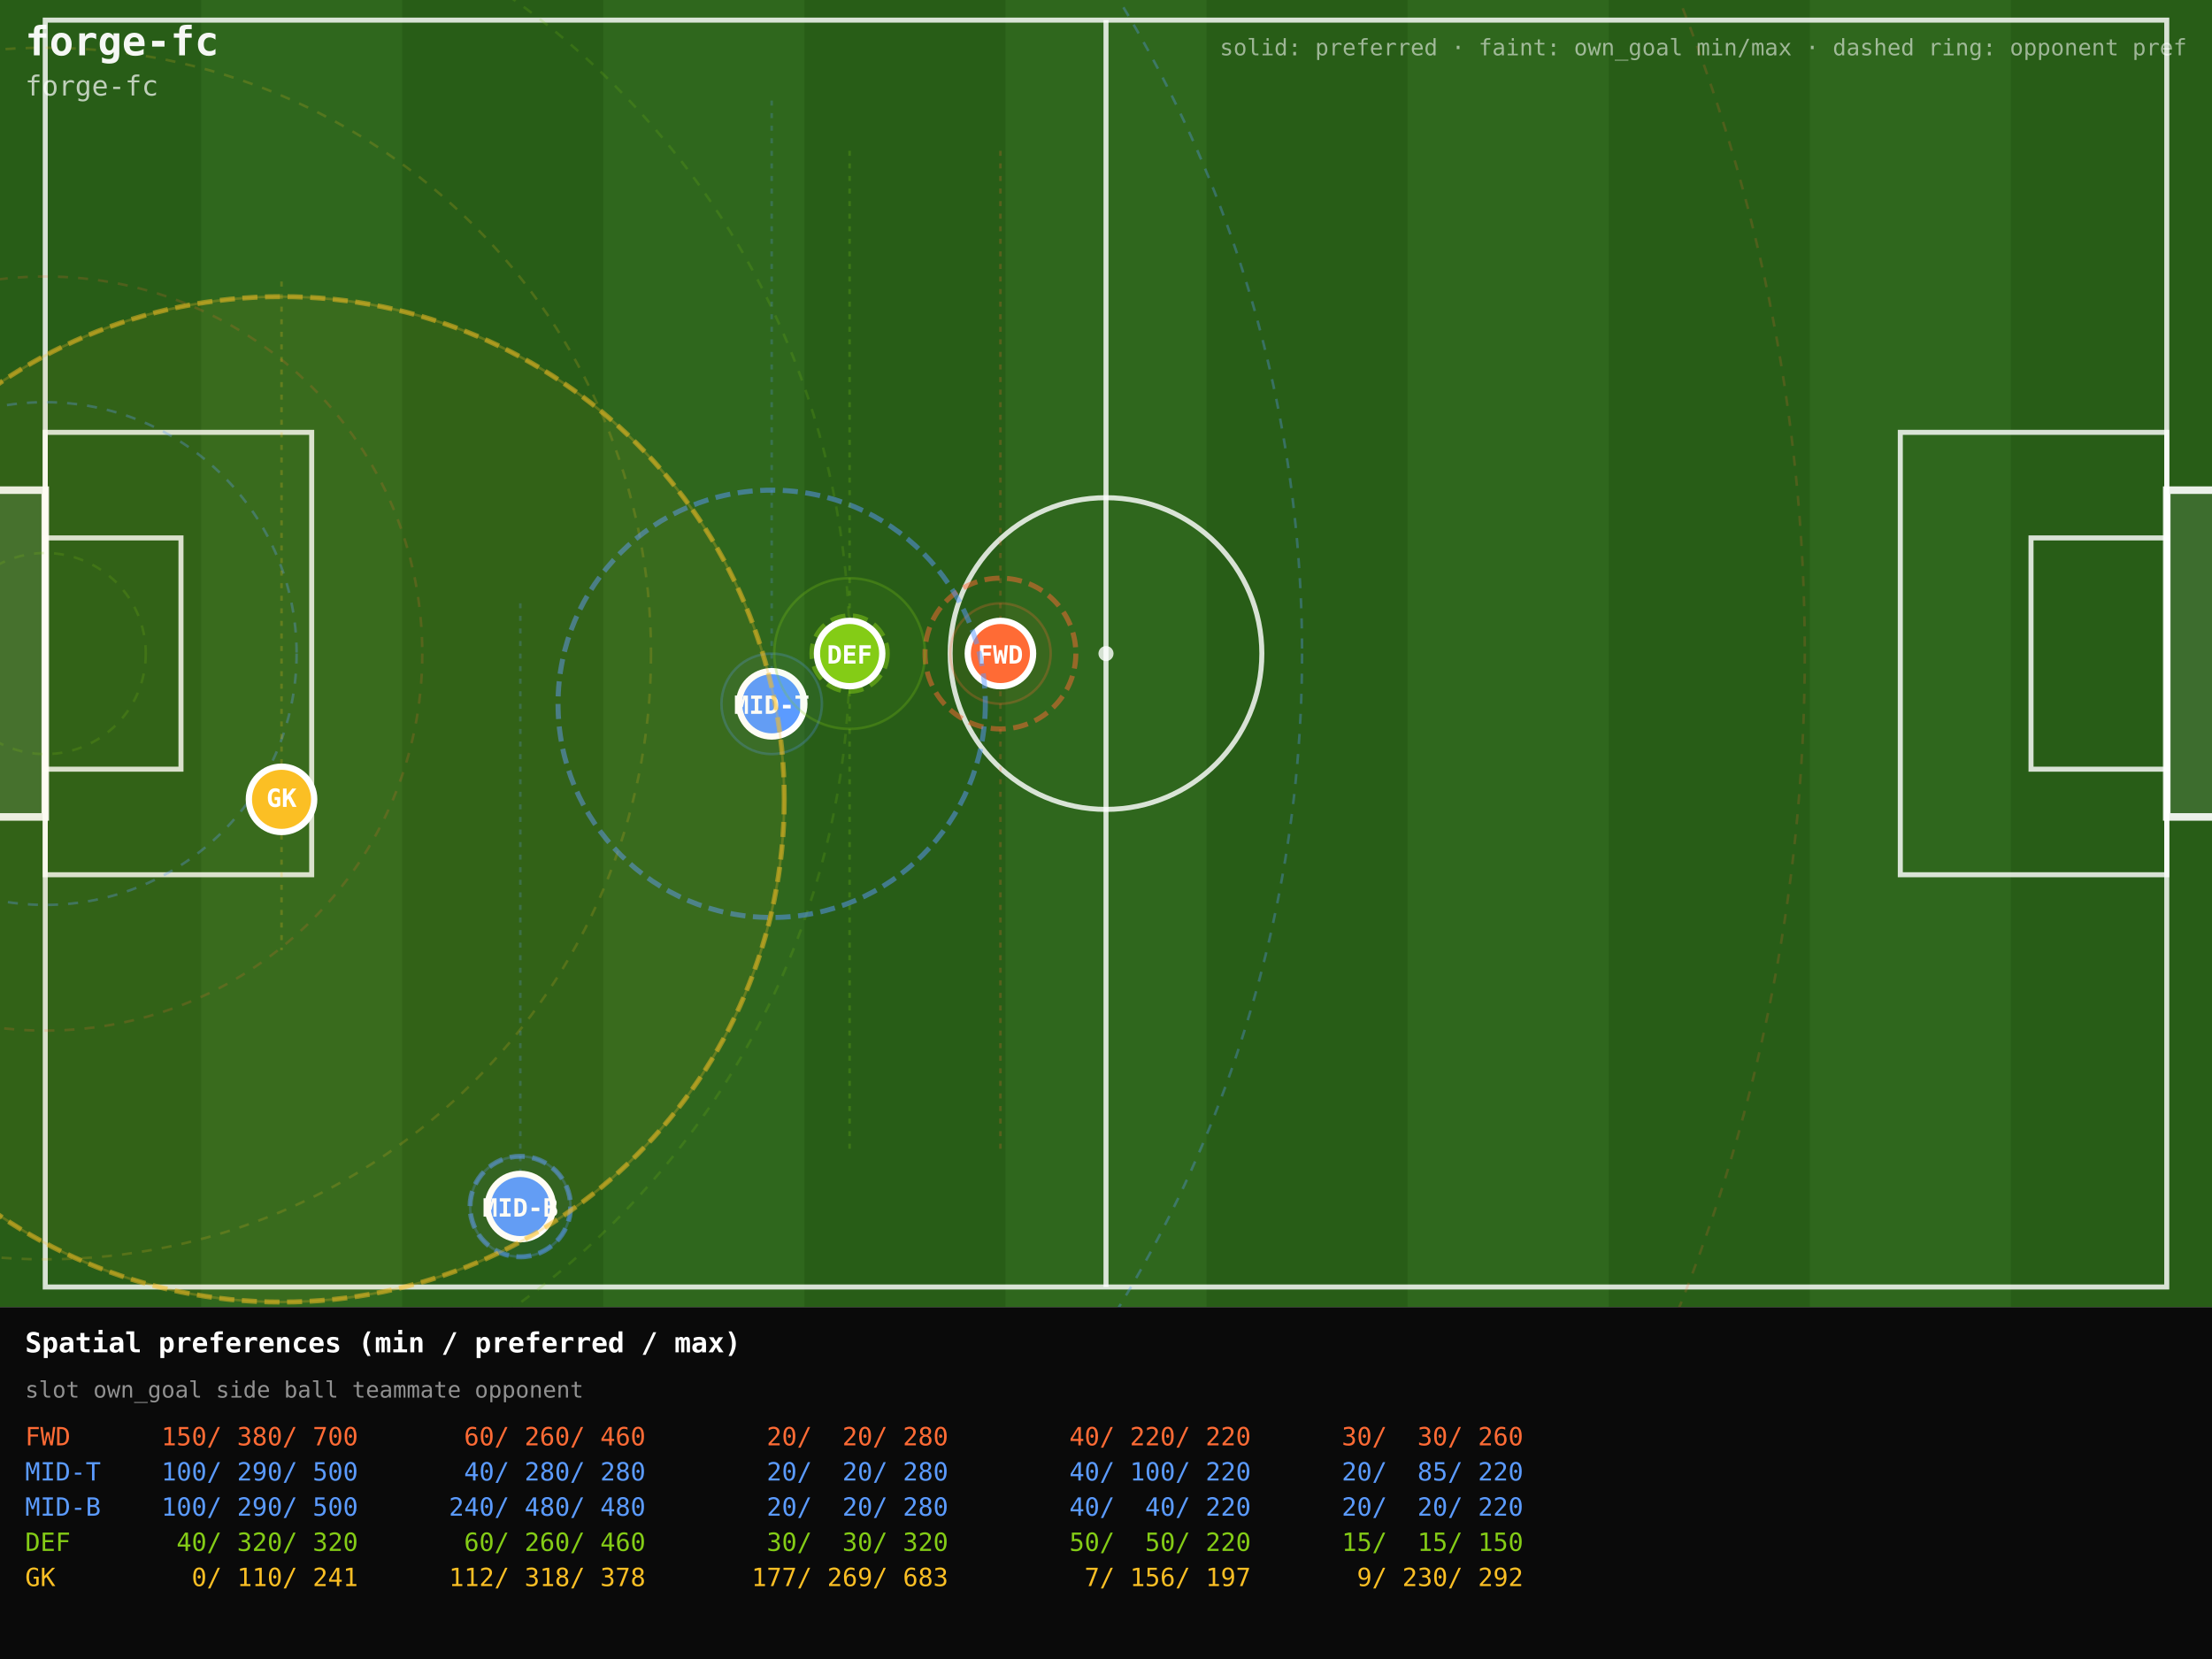
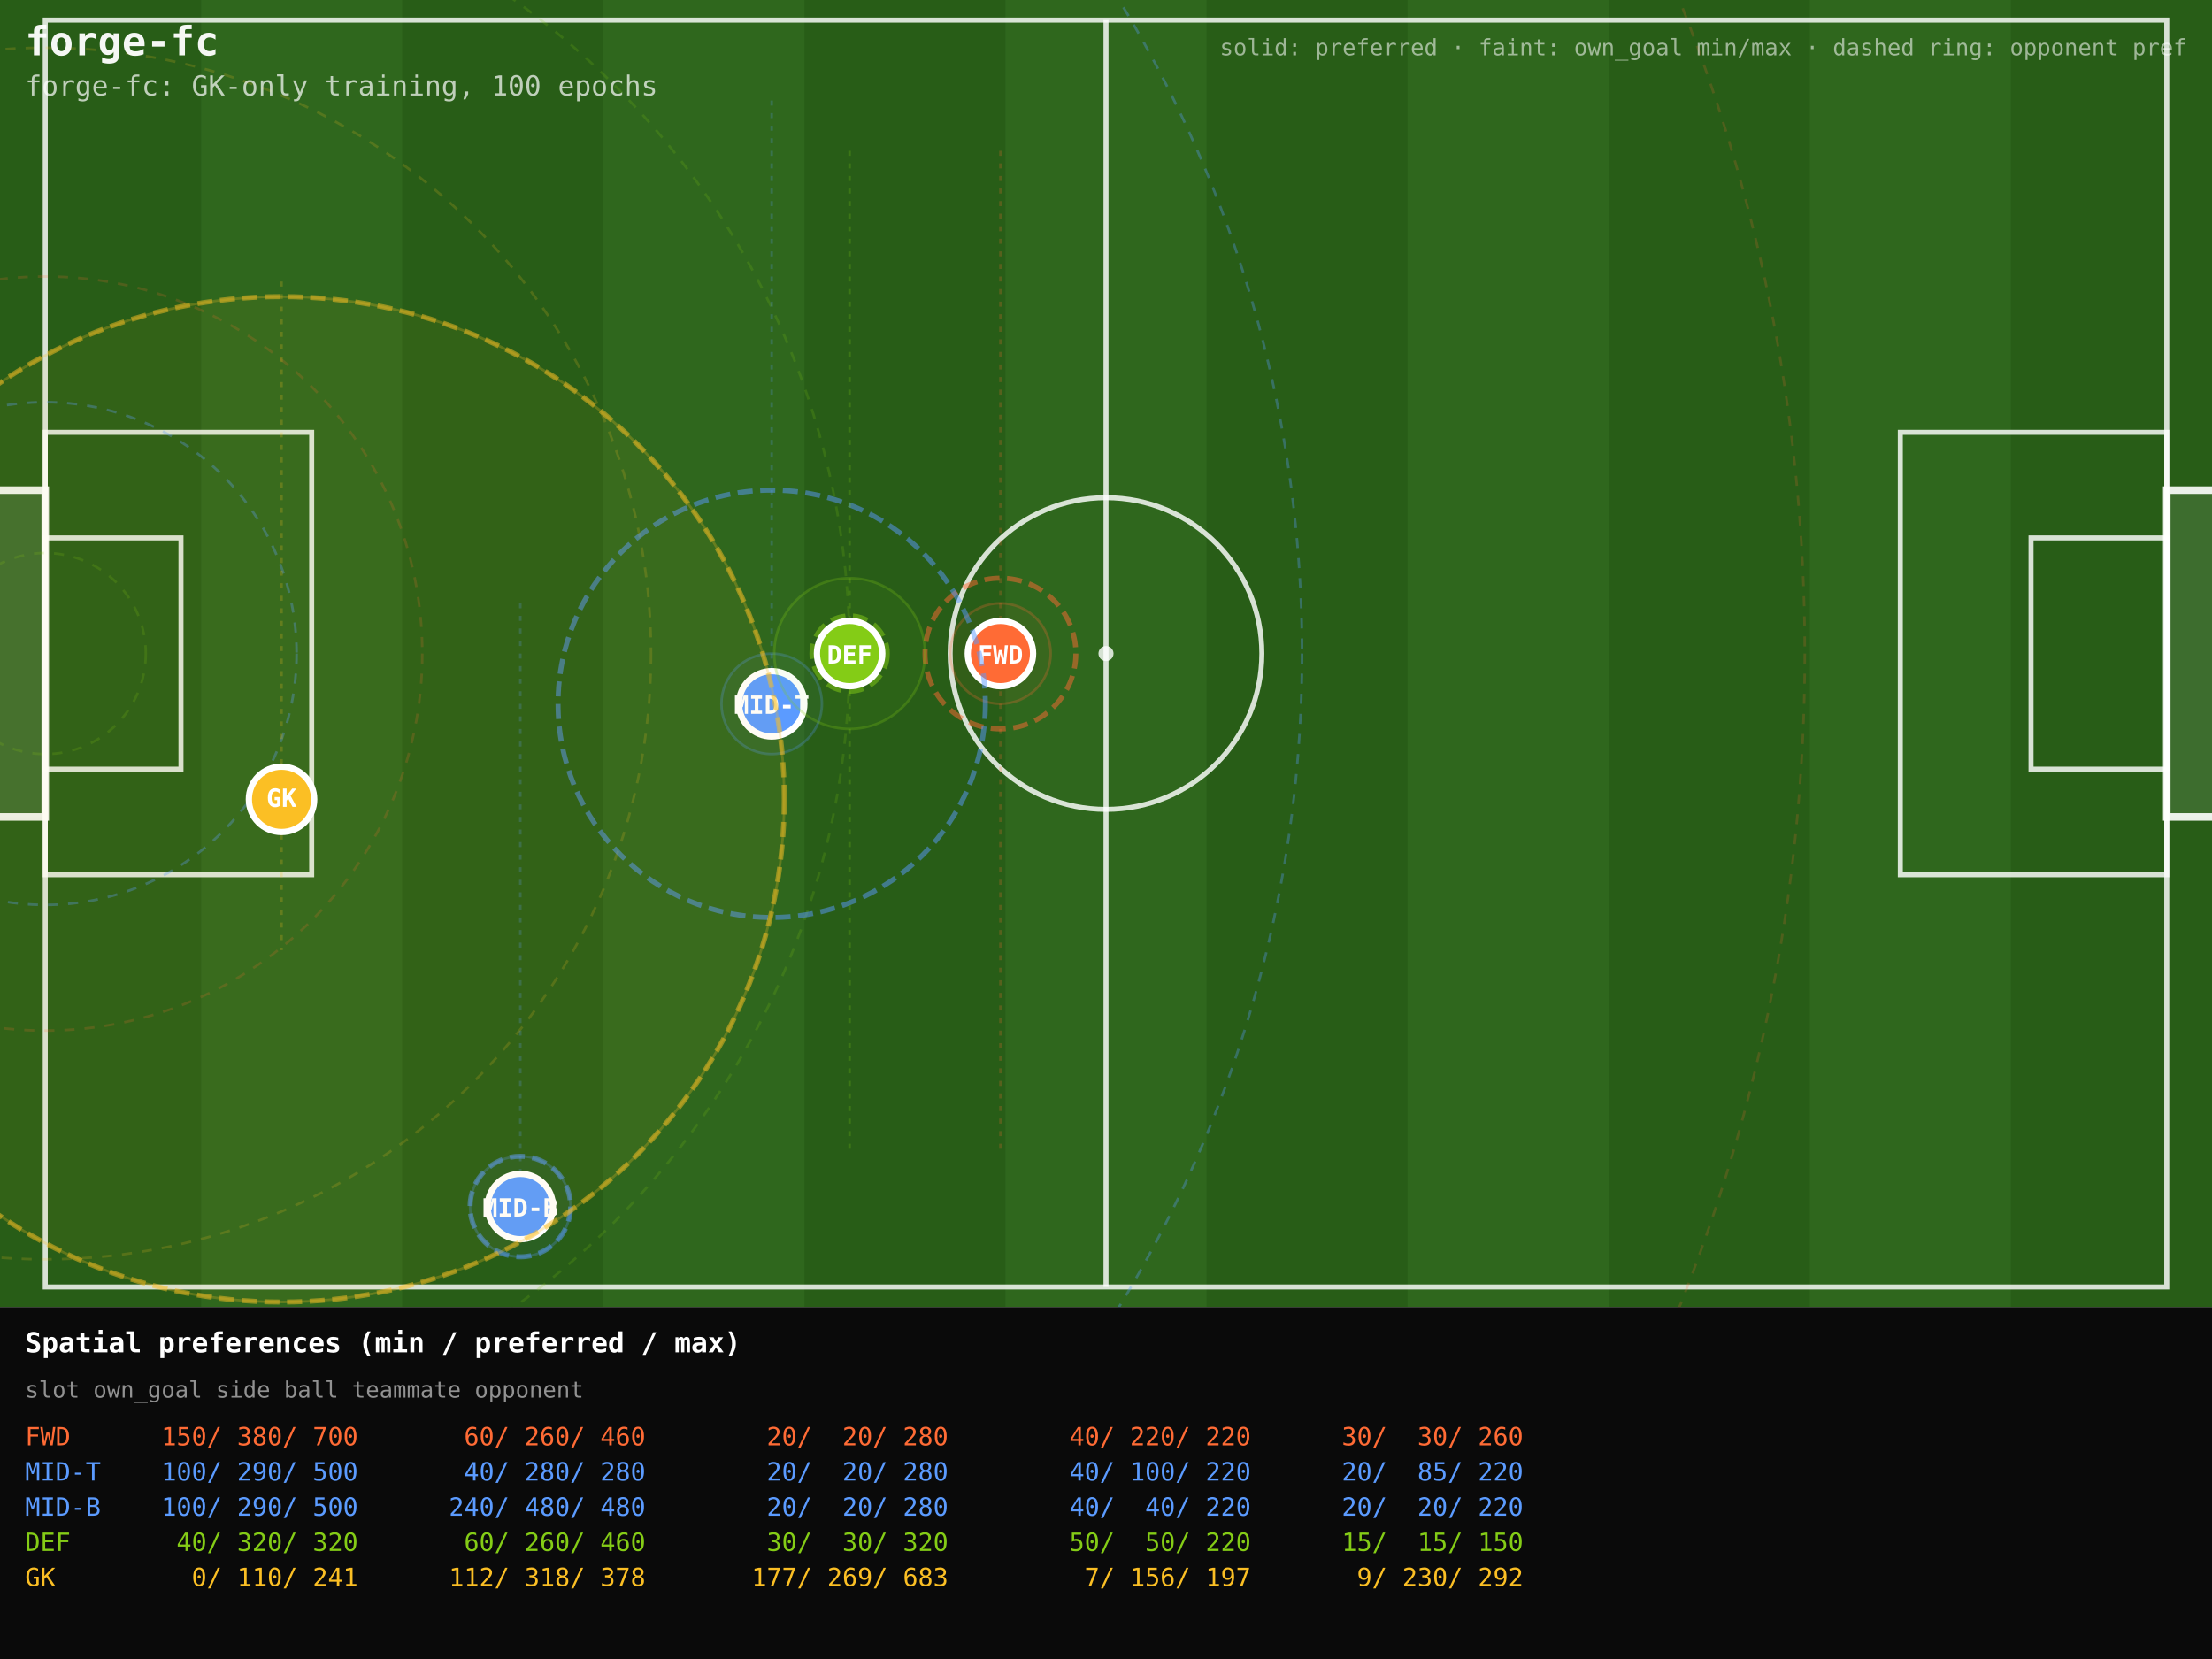
<svg xmlns="http://www.w3.org/2000/svg" viewBox="0 0 880 660" font-family="ui-monospace,Menlo,monospace">
  <rect width="880" height="520" fill="#2a6318" />
  <rect x="0" y="0" width="80" height="520" fill="black" fill-opacity="0.06" />
  <rect x="80" y="0" width="80" height="520" fill="white" fill-opacity="0.025" />
  <rect x="160" y="0" width="80" height="520" fill="black" fill-opacity="0.06" />
  <rect x="240" y="0" width="80" height="520" fill="white" fill-opacity="0.025" />
  <rect x="320" y="0" width="80" height="520" fill="black" fill-opacity="0.06" />
  <rect x="400" y="0" width="80" height="520" fill="white" fill-opacity="0.025" />
  <rect x="480" y="0" width="80" height="520" fill="black" fill-opacity="0.06" />
  <rect x="560" y="0" width="80" height="520" fill="white" fill-opacity="0.025" />
  <rect x="640" y="0" width="80" height="520" fill="black" fill-opacity="0.06" />
  <rect x="720" y="0" width="80" height="520" fill="white" fill-opacity="0.025" />
  <rect x="800" y="0" width="80" height="520" fill="black" fill-opacity="0.06" />
  <rect x="18" y="8" width="844" height="504" fill="none" stroke="rgba(255,255,255,0.82)" stroke-width="2" />
  <line x1="440" y1="8" x2="440" y2="512" stroke="rgba(255,255,255,0.82)" stroke-width="2" />
  <circle cx="440" cy="260" r="62" fill="none" stroke="rgba(255,255,255,0.82)" stroke-width="2" />
  <circle cx="440" cy="260" r="3" fill="rgba(255,255,255,0.8)" />
  <rect x="18" y="172" width="106" height="176" fill="none" stroke="rgba(255,255,255,0.82)" stroke-width="2" />
  <rect x="756" y="172" width="106" height="176" fill="none" stroke="rgba(255,255,255,0.82)" stroke-width="2" />
  <rect x="18" y="214" width="54" height="92" fill="none" stroke="rgba(255,255,255,0.82)" stroke-width="2" />
  <rect x="808" y="214" width="54" height="92" fill="none" stroke="rgba(255,255,255,0.82)" stroke-width="2" />
  <rect x="-8" y="195" width="26" height="130" fill="rgba(255,255,255,0.1)" stroke="rgba(255,255,255,0.9)" stroke-width="3" />
  <rect x="862" y="195" width="26" height="130" fill="rgba(255,255,255,0.1)" stroke="rgba(255,255,255,0.9)" stroke-width="3" />
  <circle cx="18" cy="260" r="150" fill="none" stroke="#ff6b35" stroke-width="1" stroke-opacity="0.18" stroke-dasharray="4,4" />
  <circle cx="18" cy="260" r="700" fill="none" stroke="#ff6b35" stroke-width="1" stroke-opacity="0.18" stroke-dasharray="4,4" />
  <circle cx="18" cy="260" r="100" fill="none" stroke="#5b9bff" stroke-width="1" stroke-opacity="0.18" stroke-dasharray="4,4" />
  <circle cx="18" cy="260" r="500" fill="none" stroke="#5b9bff" stroke-width="1" stroke-opacity="0.18" stroke-dasharray="4,4" />
  <circle cx="18" cy="260" r="100" fill="none" stroke="#5b9bff" stroke-width="1" stroke-opacity="0.18" stroke-dasharray="4,4" />
  <circle cx="18" cy="260" r="500" fill="none" stroke="#5b9bff" stroke-width="1" stroke-opacity="0.18" stroke-dasharray="4,4" />
  <circle cx="18" cy="260" r="40" fill="none" stroke="#84cc16" stroke-width="1" stroke-opacity="0.18" stroke-dasharray="4,4" />
  <circle cx="18" cy="260" r="320" fill="none" stroke="#84cc16" stroke-width="1" stroke-opacity="0.18" stroke-dasharray="4,4" />
  <circle cx="18" cy="260" r="0" fill="none" stroke="#fbbf24" stroke-width="1" stroke-opacity="0.18" stroke-dasharray="4,4" />
  <circle cx="18" cy="260" r="241" fill="none" stroke="#fbbf24" stroke-width="1" stroke-opacity="0.18" stroke-dasharray="4,4" />
  <line x1="398" y1="60" x2="398" y2="460" stroke="#ff6b35" stroke-width="1" stroke-opacity="0.22" stroke-dasharray="2,3" />
  <circle cx="398" cy="260" r="20" fill="#ff6b35" fill-opacity="0.05" stroke="#ff6b35" stroke-width="1" stroke-opacity="0.25" />
  <circle cx="398" cy="260" r="30" fill="none" stroke="#ff6b35" stroke-width="2" stroke-opacity="0.5" stroke-dasharray="6,3" />
  <circle cx="398" cy="260" r="13" fill="#ff6b35" stroke="white" stroke-width="2.5" />
  <text x="398" y="264" fill="white" font-size="10" font-weight="bold" text-anchor="middle">FWD</text>
  <line x1="307" y1="40" x2="307" y2="280" stroke="#5b9bff" stroke-width="1" stroke-opacity="0.22" stroke-dasharray="2,3" />
  <circle cx="307" cy="280" r="20" fill="#5b9bff" fill-opacity="0.05" stroke="#5b9bff" stroke-width="1" stroke-opacity="0.25" />
  <circle cx="307" cy="280" r="85" fill="none" stroke="#5b9bff" stroke-width="2" stroke-opacity="0.5" stroke-dasharray="6,3" />
  <circle cx="307" cy="280" r="13" fill="#5b9bff" stroke="white" stroke-width="2.5" />
  <text x="307" y="284" fill="white" font-size="10" font-weight="bold" text-anchor="middle">MID-T</text>
  <line x1="207" y1="240" x2="207" y2="480" stroke="#5b9bff" stroke-width="1" stroke-opacity="0.22" stroke-dasharray="2,3" />
  <circle cx="207" cy="480" r="20" fill="#5b9bff" fill-opacity="0.05" stroke="#5b9bff" stroke-width="1" stroke-opacity="0.25" />
  <circle cx="207" cy="480" r="20" fill="none" stroke="#5b9bff" stroke-width="2" stroke-opacity="0.5" stroke-dasharray="6,3" />
  <circle cx="207" cy="480" r="13" fill="#5b9bff" stroke="white" stroke-width="2.5" />
  <text x="207" y="484" fill="white" font-size="10" font-weight="bold" text-anchor="middle">MID-B</text>
  <line x1="338" y1="60" x2="338" y2="460" stroke="#84cc16" stroke-width="1" stroke-opacity="0.22" stroke-dasharray="2,3" />
  <circle cx="338" cy="260" r="30" fill="#84cc16" fill-opacity="0.05" stroke="#84cc16" stroke-width="1" stroke-opacity="0.25" />
  <circle cx="338" cy="260" r="15" fill="none" stroke="#84cc16" stroke-width="2" stroke-opacity="0.5" stroke-dasharray="6,3" />
  <circle cx="338" cy="260" r="13" fill="#84cc16" stroke="white" stroke-width="2.5" />
  <text x="338" y="264" fill="white" font-size="10" font-weight="bold" text-anchor="middle">DEF</text>
  <line x1="112" y1="112" x2="112" y2="378" stroke="#fbbf24" stroke-width="1" stroke-opacity="0.22" stroke-dasharray="2,3" />
  <circle cx="112" cy="318" r="200" fill="#fbbf24" fill-opacity="0.05" stroke="#fbbf24" stroke-width="1" stroke-opacity="0.25" />
  <circle cx="112" cy="318" r="200" fill="none" stroke="#fbbf24" stroke-width="2" stroke-opacity="0.5" stroke-dasharray="6,3" />
  <circle cx="112" cy="318" r="13" fill="#fbbf24" stroke="white" stroke-width="2.5" />
  <text x="112" y="321" fill="white" font-size="10" font-weight="bold" text-anchor="middle">GK</text>
  <text x="10" y="22" fill="rgba(255,255,255,0.95)" font-size="16" font-weight="bold">forge-fc</text>
-   <text x="10" y="38" fill="rgba(255,255,255,0.7)" font-size="11">forge-fc</text>
+   <text x="10" y="38" fill="rgba(255,255,255,0.7)" font-size="11">forge-fc: GK-only training, 100 epochs</text>
  <text x="870" y="22" fill="rgba(255,255,255,0.55)" font-size="9" text-anchor="end">solid: preferred · faint: own_goal min/max · dashed ring: opponent pref</text>
  <rect y="520" width="880" height="140" fill="#0a0a0a" />
  <text x="10" y="538" fill="white" font-size="11" font-weight="bold">Spatial preferences (min / preferred / max)</text>
  <text x="10" y="556" fill="rgba(255,255,255,0.55)" font-size="9">slot     own_goal              side                 ball                 teammate           opponent</text>
  <text x="10" y="575" fill="#ff6b35" font-size="10" xml:space="preserve">FWD      150/ 380/ 700       60/ 260/ 460        20/  20/ 280        40/ 220/ 220      30/  30/ 260</text>
  <text x="10" y="589" fill="#5b9bff" font-size="10" xml:space="preserve">MID-T    100/ 290/ 500       40/ 280/ 280        20/  20/ 280        40/ 100/ 220      20/  85/ 220</text>
  <text x="10" y="603" fill="#5b9bff" font-size="10" xml:space="preserve">MID-B    100/ 290/ 500      240/ 480/ 480        20/  20/ 280        40/  40/ 220      20/  20/ 220</text>
  <text x="10" y="617" fill="#84cc16" font-size="10" xml:space="preserve">DEF       40/ 320/ 320       60/ 260/ 460        30/  30/ 320        50/  50/ 220      15/  15/ 150</text>
  <text x="10" y="631" fill="#fbbf24" font-size="10" xml:space="preserve">GK         0/ 110/ 241      112/ 318/ 378       177/ 269/ 683         7/ 156/ 197       9/ 230/ 292</text>
</svg>
